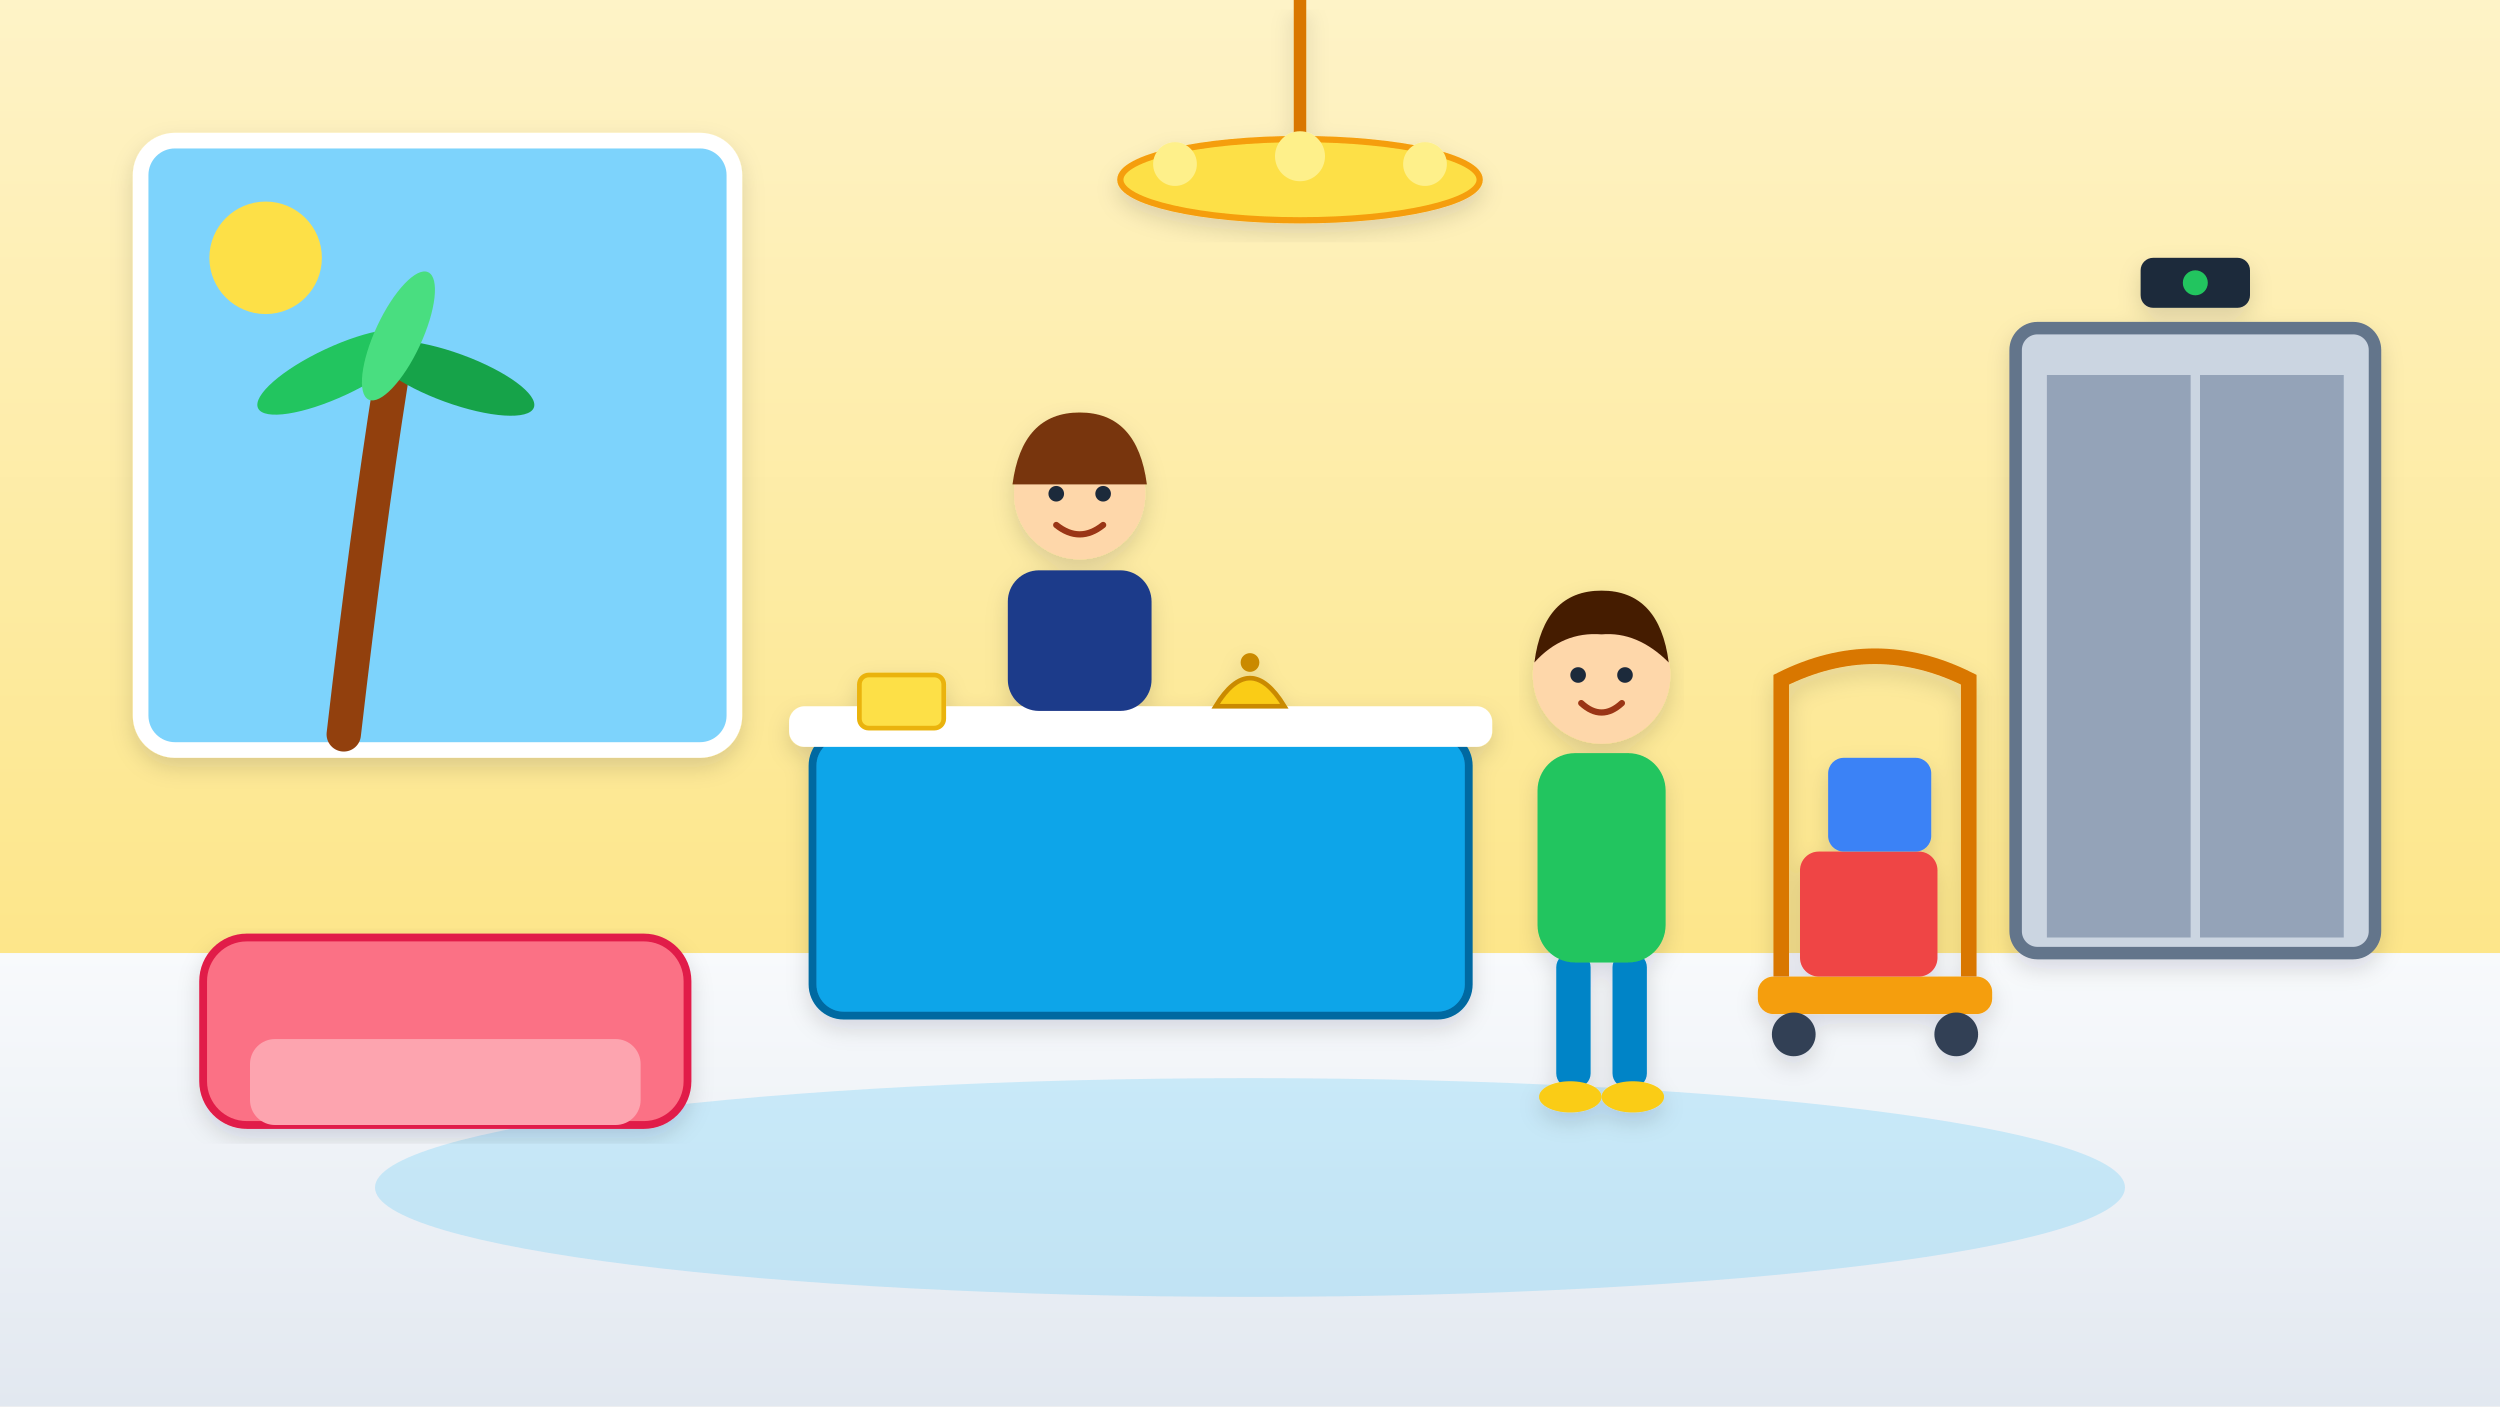
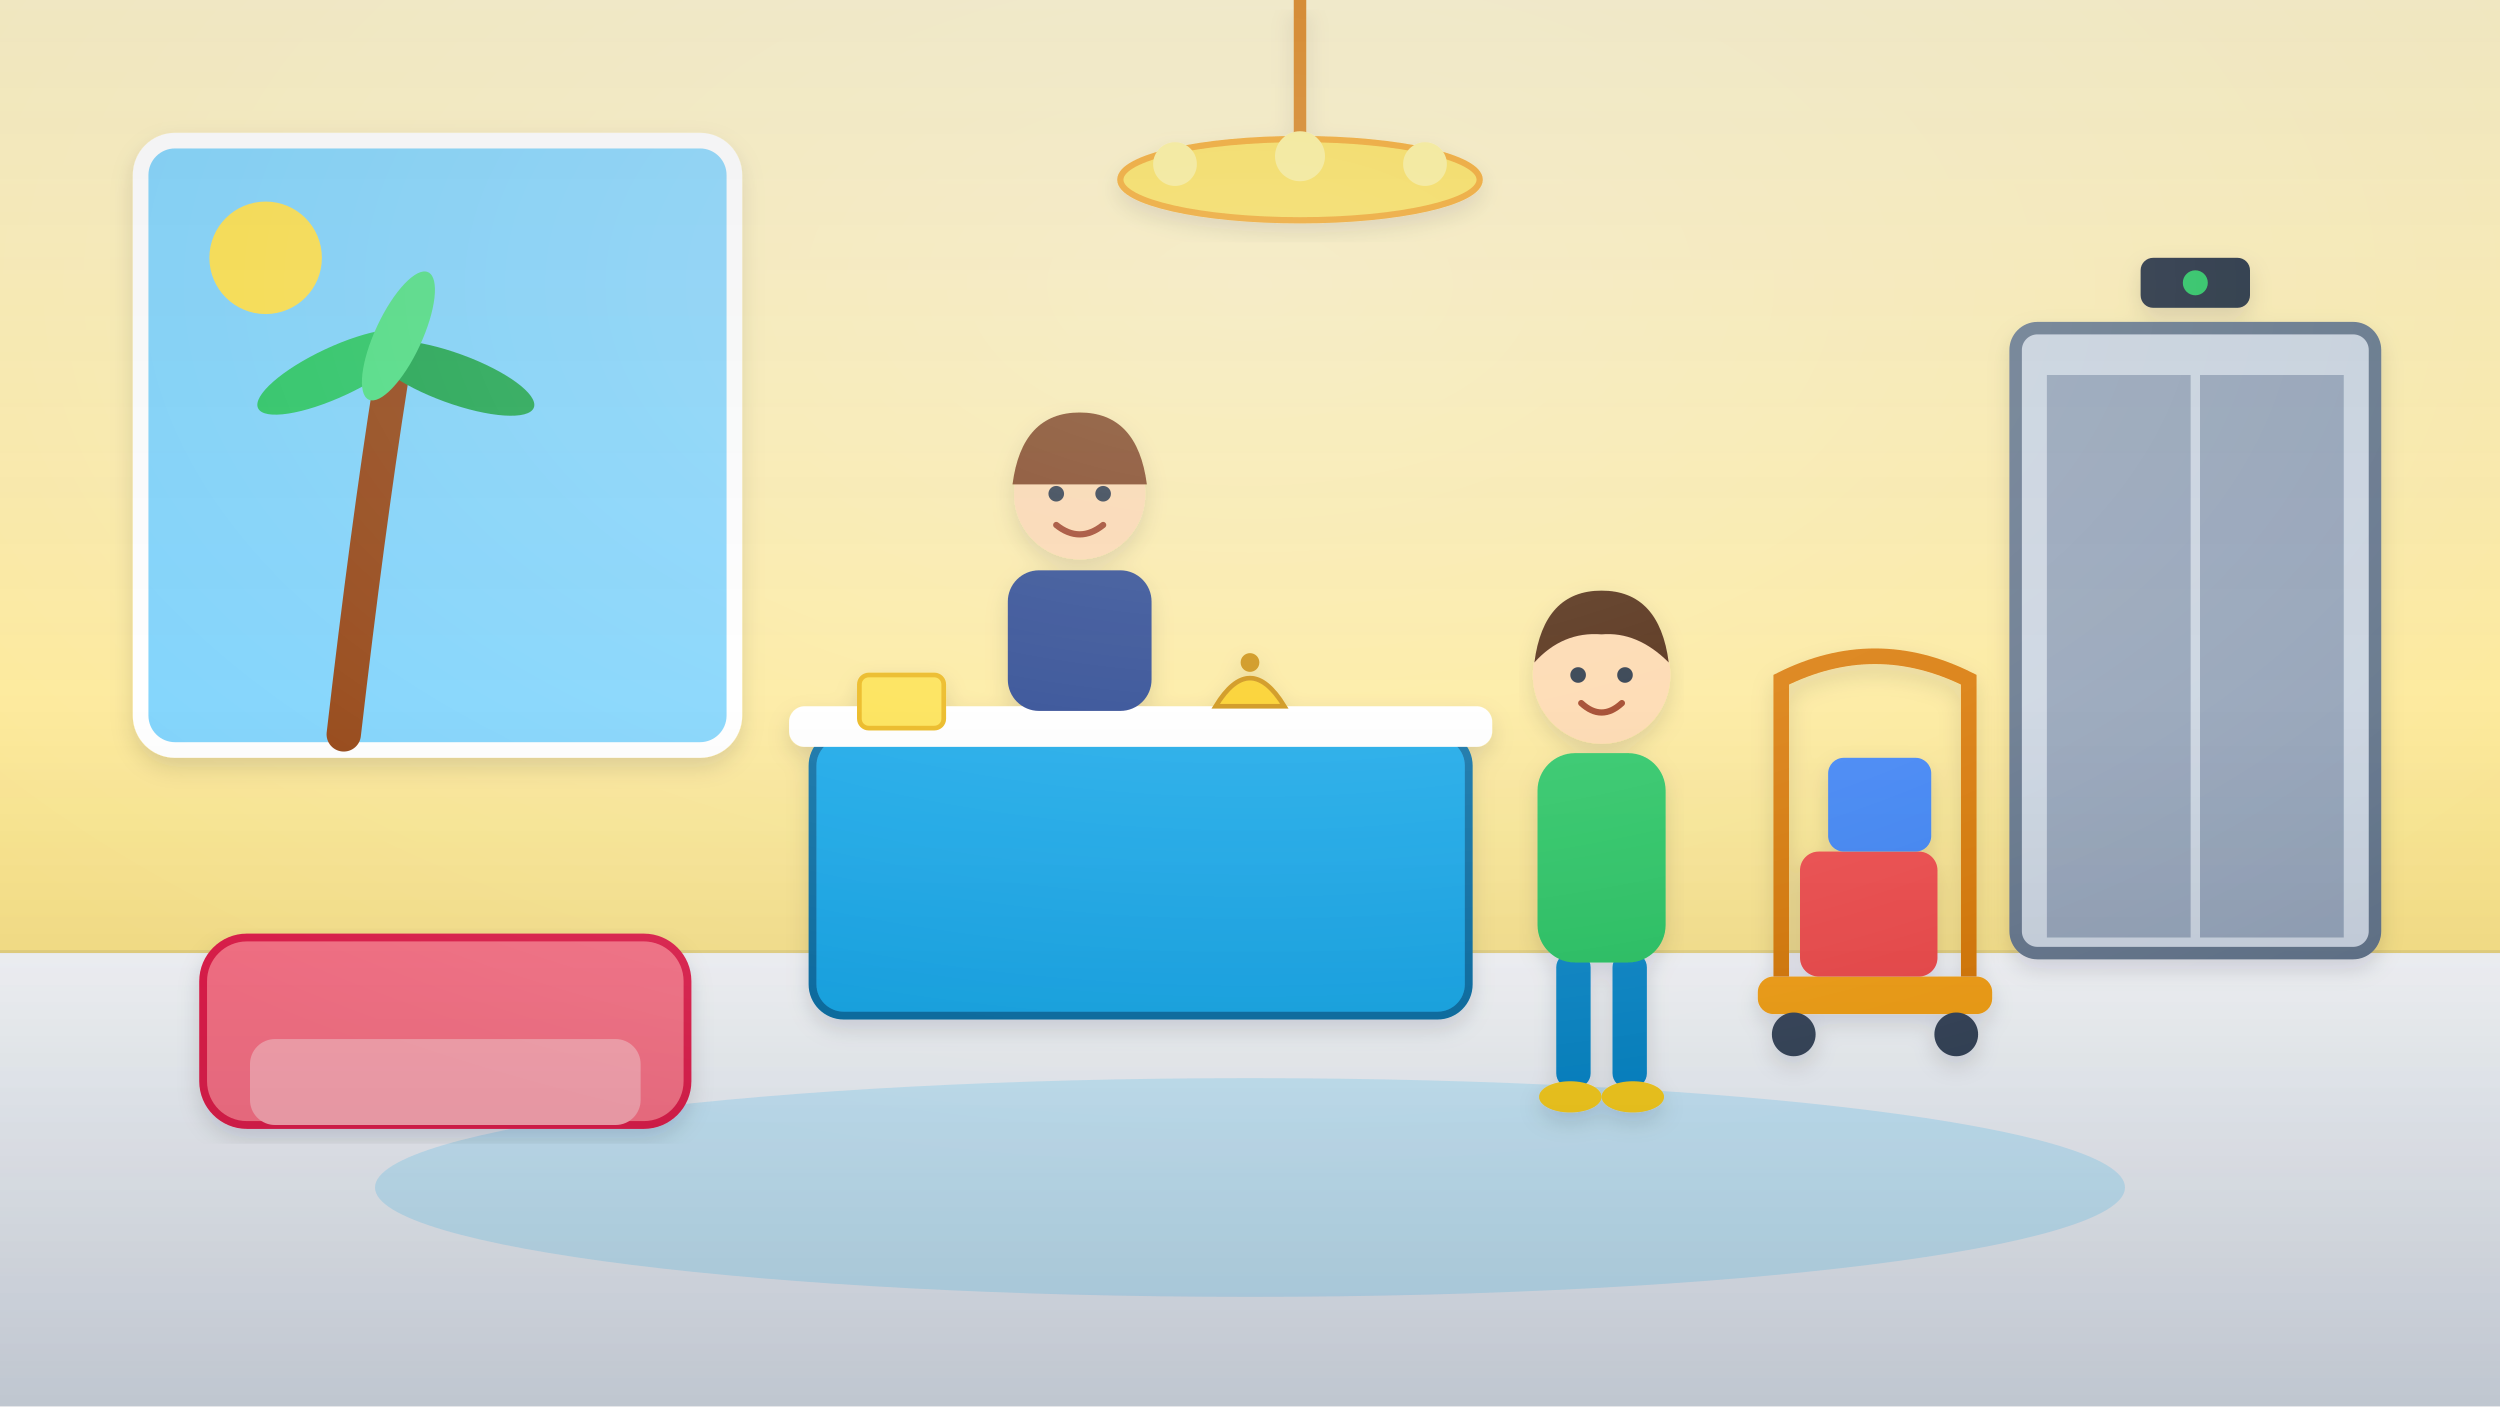
<svg xmlns="http://www.w3.org/2000/svg" viewBox="0 0 1600 900" width="1600" height="900">
  <defs>
    <linearGradient id="lobbyWall" x1="0" y1="0" x2="0" y2="1">
      <stop offset="0%" stop-color="#fef3c7" />
      <stop offset="100%" stop-color="#fde68a" />
    </linearGradient>
    <linearGradient id="marbleFloor" x1="0" y1="0" x2="0" y2="1">
      <stop offset="0%" stop-color="#f8fafc" />
      <stop offset="100%" stop-color="#e2e8f0" />
    </linearGradient>
    <filter id="sh2" x="-10%" y="-10%" width="120%" height="120%">
      <feDropShadow dx="0" dy="6" stdDeviation="7" flood-color="#0f172a" flood-opacity="0.14" />
    </filter>
+     <radialGradient id="sunGlow_scene_hotel_lobby.svg" cx="50%" cy="20%" r="65%">
+       <stop offset="0%" stop-color="#ffffff" stop-opacity="0.32" />
+       <stop offset="100%" stop-color="#ffffff" stop-opacity="0" />
+     </radialGradient>
+     <linearGradient id="vignette_scene_hotel_lobby.svg" x1="0" y1="0" x2="0" y2="1">
+       <stop offset="0%" stop-color="#0f172a" stop-opacity="0.06" />
+       <stop offset="50%" stop-color="#0f172a" stop-opacity="0" />
+       <stop offset="100%" stop-color="#0f172a" stop-opacity="0.16" />
+     </linearGradient>
  </defs>
  <rect width="1600" height="610" fill="url(#lobbyWall)" />
+   <g data-enriched="true">
+     <rect x="0" y="608" width="1600" height="14" fill="#0f172a" opacity="0.08" />
+     <line x1="0" y1="690" x2="1600" y2="690" stroke="#0f172a" stroke-opacity="0.06" stroke-width="3" />
+     <line x1="0" y1="775" x2="1600" y2="775" stroke="#0f172a" stroke-opacity="0.06" stroke-width="3" />
+     <line x1="0" y1="855" x2="1600" y2="855" stroke="#0f172a" stroke-opacity="0.06" stroke-width="3" />
+   </g>
  <rect y="610" width="1600" height="290" fill="url(#marbleFloor)" />
  <ellipse cx="800" cy="760" rx="560" ry="70" fill="#38bdf8" opacity="0.22" />
  <g filter="url(#sh2)">
    <rect x="90" y="90" width="380" height="390" rx="22" fill="#7dd3fc" stroke="#ffffff" stroke-width="10" />
    <circle cx="170" cy="165" r="36" fill="#fde047" />
    <path d="M220 470 Q235 340 250 245" fill="none" stroke="#92400e" stroke-width="22" stroke-linecap="round" />
    <ellipse cx="215" cy="238" rx="55" ry="16" transform="rotate(-25 215 238)" fill="#22c55e" />
    <ellipse cx="290" cy="242" rx="55" ry="16" transform="rotate(20 290 242)" fill="#16a34a" />
    <ellipse cx="255" cy="215" rx="45" ry="15" transform="rotate(-65 255 215)" fill="#4ade80" />
  </g>
  <g filter="url(#sh2)">
    <line x1="832" y1="0" x2="832" y2="85" stroke="#d97706" stroke-width="8" />
    <ellipse cx="832" cy="115" rx="115" ry="26" fill="#fde047" stroke="#f59e0b" stroke-width="4" />
    <circle cx="752" cy="105" r="14" fill="#fef08a" />
    <circle cx="832" cy="100" r="16" fill="#fef08a" />
    <circle cx="912" cy="105" r="14" fill="#fef08a" />
  </g>
  <g filter="url(#sh2)">
    <rect x="1290" y="210" width="230" height="400" rx="14" fill="#cbd5e1" stroke="#64748b" stroke-width="8" />
    <rect x="1310" y="240" width="92" height="360" fill="#94a3b8" />
    <rect x="1408" y="240" width="92" height="360" fill="#94a3b8" />
    <rect x="1370" y="165" width="70" height="32" rx="8" fill="#1e293b" />
    <circle cx="1405" cy="181" r="8" fill="#22c55e" />
  </g>
  <g filter="url(#sh2)">
    <rect x="520" y="470" width="420" height="180" rx="20" fill="#0ea5e9" stroke="#0369a1" stroke-width="5" />
    <rect x="505" y="452" width="450" height="26" rx="10" fill="#ffffff" />
    <rect x="645" y="365" width="92" height="90" rx="20" fill="#1e3a8a" />
    <circle cx="691" cy="316" r="42" fill="#fed7aa" />
    <path d="M648 310 Q654 264 691 264 Q728 264 734 310 Z" fill="#78350f" />
    <circle cx="676" cy="316" r="5" fill="#1e293b" />
    <circle cx="706" cy="316" r="5" fill="#1e293b" />
    <path d="M676 336 Q691 348 706 336" fill="none" stroke="#9a3412" stroke-width="4" stroke-linecap="round" />
    <rect x="550" y="432" width="54" height="34" rx="6" fill="#fde047" stroke="#eab308" stroke-width="3" />
    <path d="M778 452 Q800 416 822 452 Z" fill="#facc15" stroke="#ca8a04" stroke-width="3" />
    <circle cx="800" cy="424" r="6" fill="#ca8a04" />
  </g>
  <g filter="url(#sh2)">
    <rect x="996" y="610" width="22" height="86" rx="9" fill="#0284c7" />
    <rect x="1032" y="610" width="22" height="86" rx="9" fill="#0284c7" />
    <ellipse cx="1005" cy="702" rx="20" ry="10" fill="#facc15" />
    <ellipse cx="1045" cy="702" rx="20" ry="10" fill="#facc15" />
    <rect x="984" y="482" width="82" height="134" rx="24" fill="#22c55e" />
    <circle cx="1025" cy="432" r="44" fill="#fed7aa" />
    <path d="M982 424 Q988 378 1025 378 Q1062 378 1068 424 Q1048 404 1025 406 Q1000 404 982 424 Z" fill="#451a03" />
    <circle cx="1010" cy="432" r="5" fill="#1e293b" />
    <circle cx="1040" cy="432" r="5" fill="#1e293b" />
    <path d="M1012 450 Q1025 462 1038 450" fill="none" stroke="#9a3412" stroke-width="4" stroke-linecap="round" />
  </g>
  <g filter="url(#sh2)">
    <rect x="1125" y="625" width="150" height="24" rx="10" fill="#f59e0b" />
    <path d="M1140 625 L1140 435 Q1200 405 1260 435 L1260 625" fill="none" stroke="#d97706" stroke-width="10" />
    <rect x="1152" y="545" width="88" height="80" rx="12" fill="#ef4444" />
    <rect x="1170" y="485" width="66" height="60" rx="10" fill="#3b82f6" />
    <circle cx="1148" cy="662" r="14" fill="#334155" />
    <circle cx="1252" cy="662" r="14" fill="#334155" />
  </g>
  <g filter="url(#sh2)">
    <rect x="130" y="600" width="310" height="120" rx="28" fill="#fb7185" stroke="#e11d48" stroke-width="5" />
    <rect x="160" y="665" width="250" height="55" rx="16" fill="#fda4af" />
  </g>
+   <rect width="1600" height="900" fill="url(#sunGlow_scene_hotel_lobby.svg)" pointer-events="none" />
+   <rect width="1600" height="900" fill="url(#vignette_scene_hotel_lobby.svg)" pointer-events="none" />
</svg>
